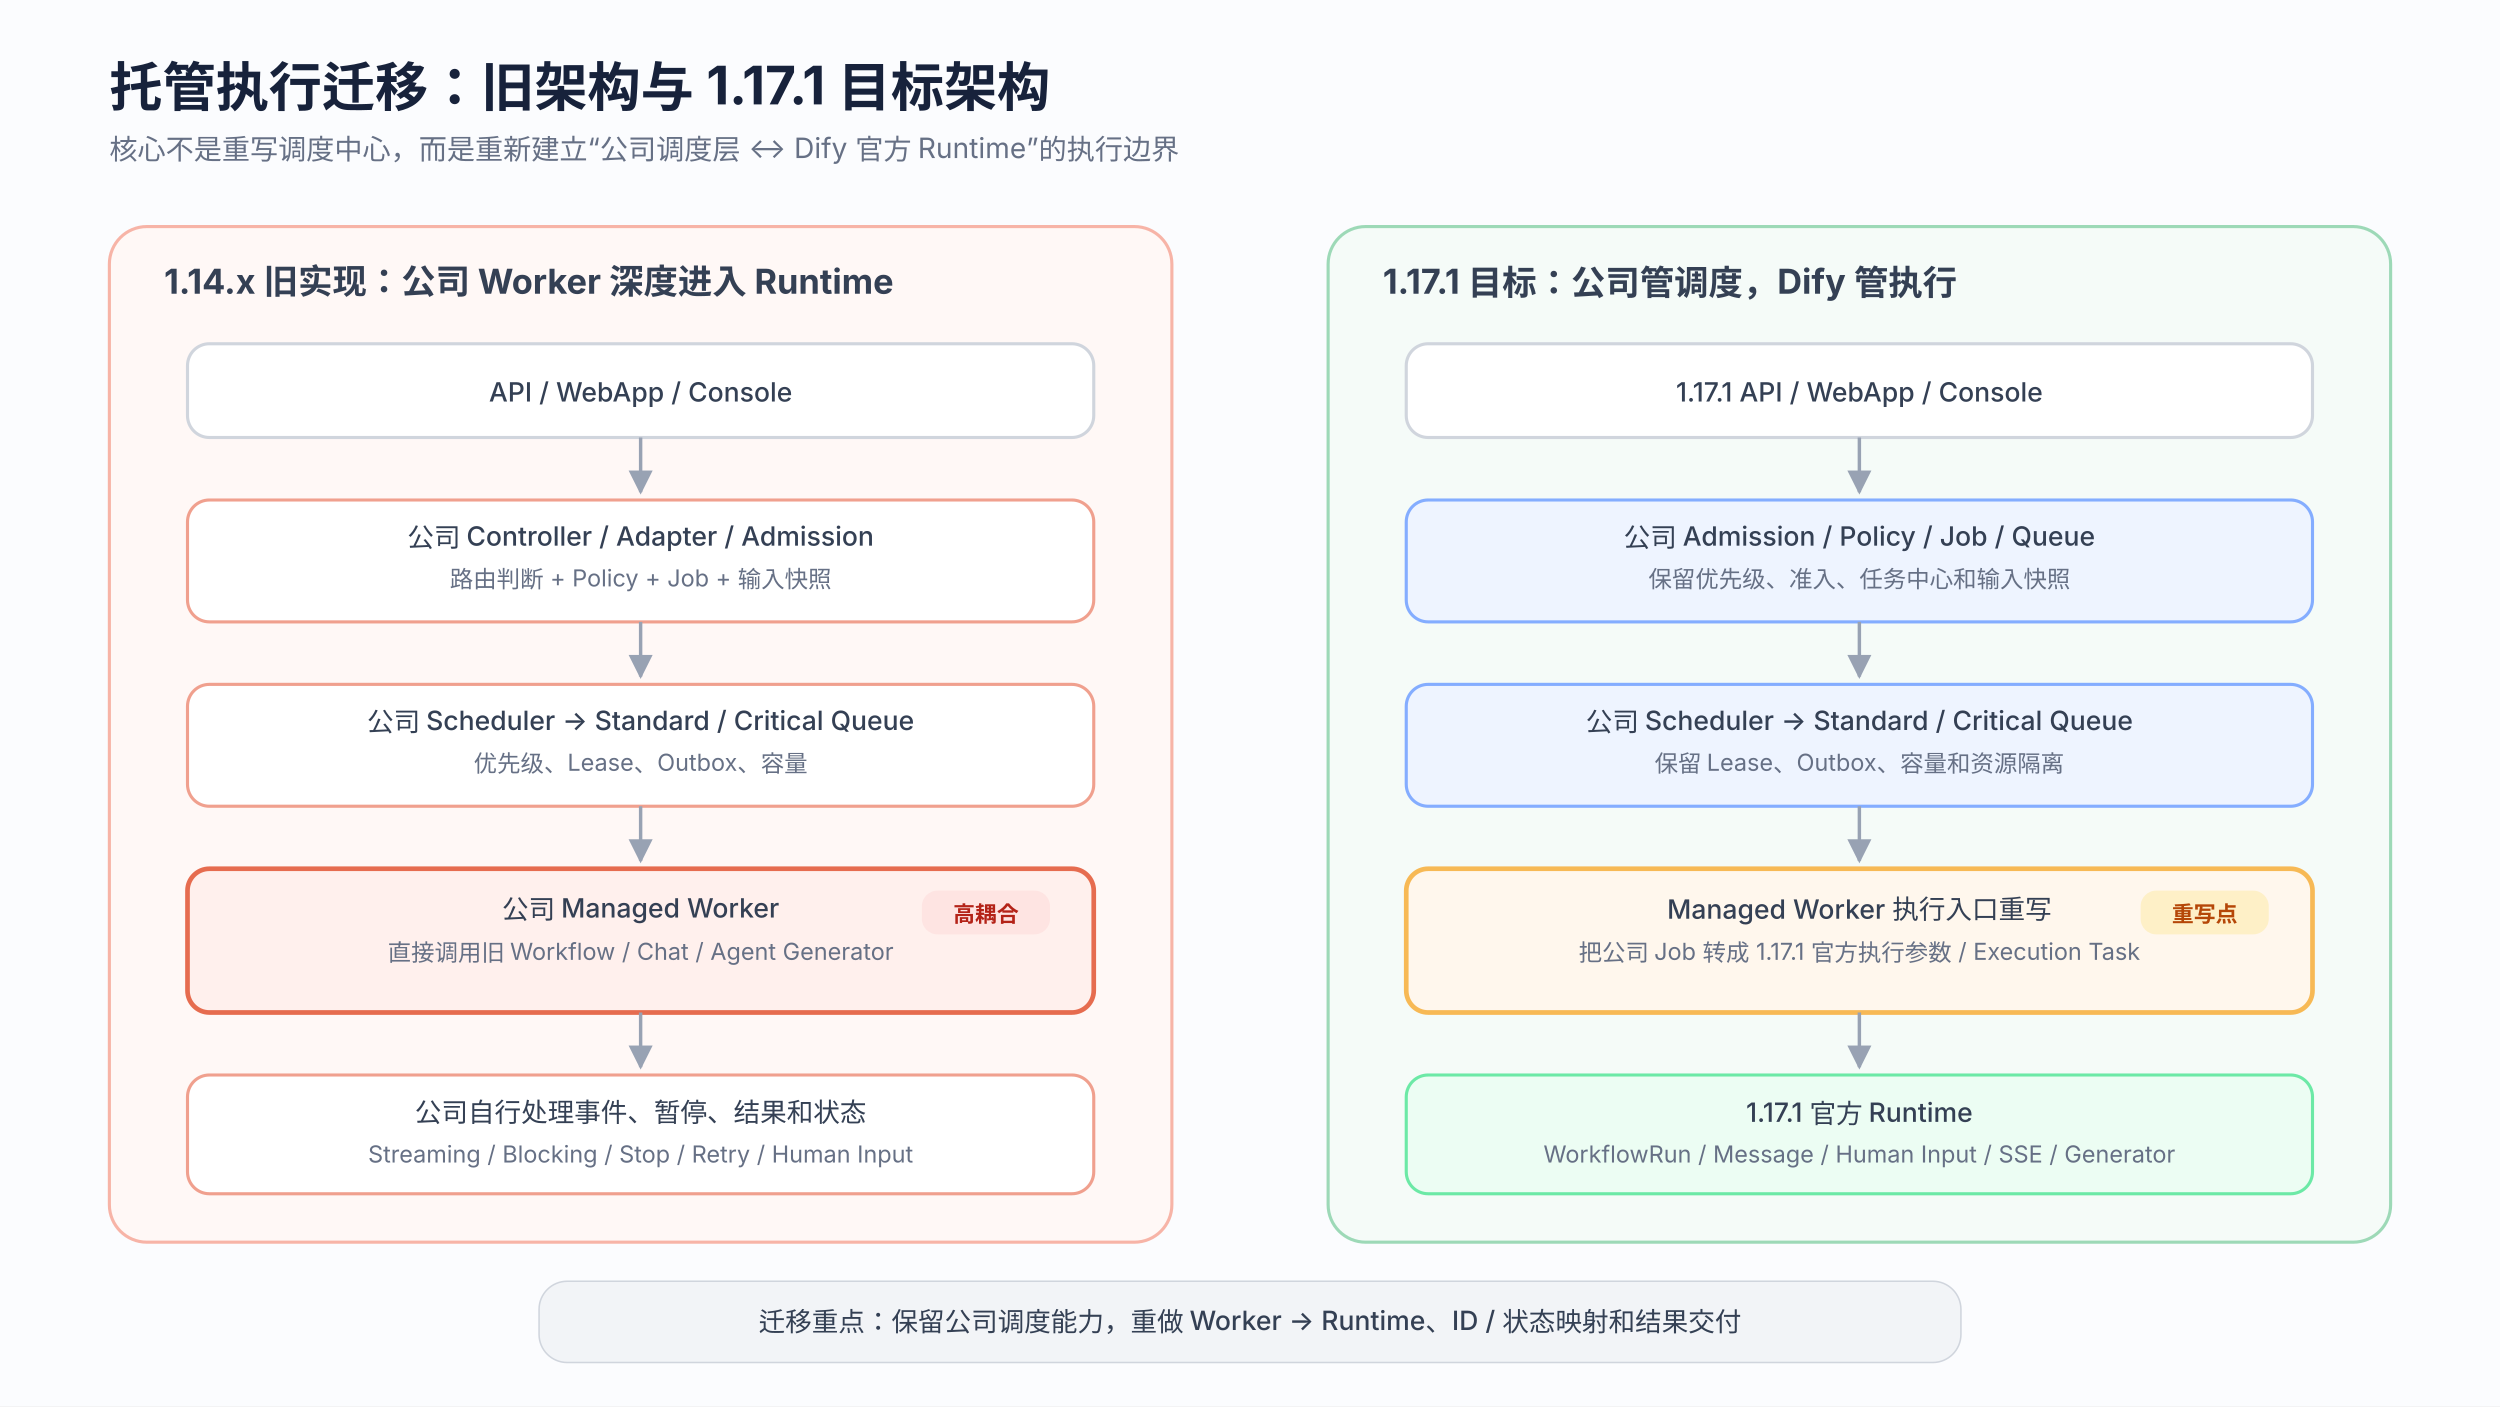
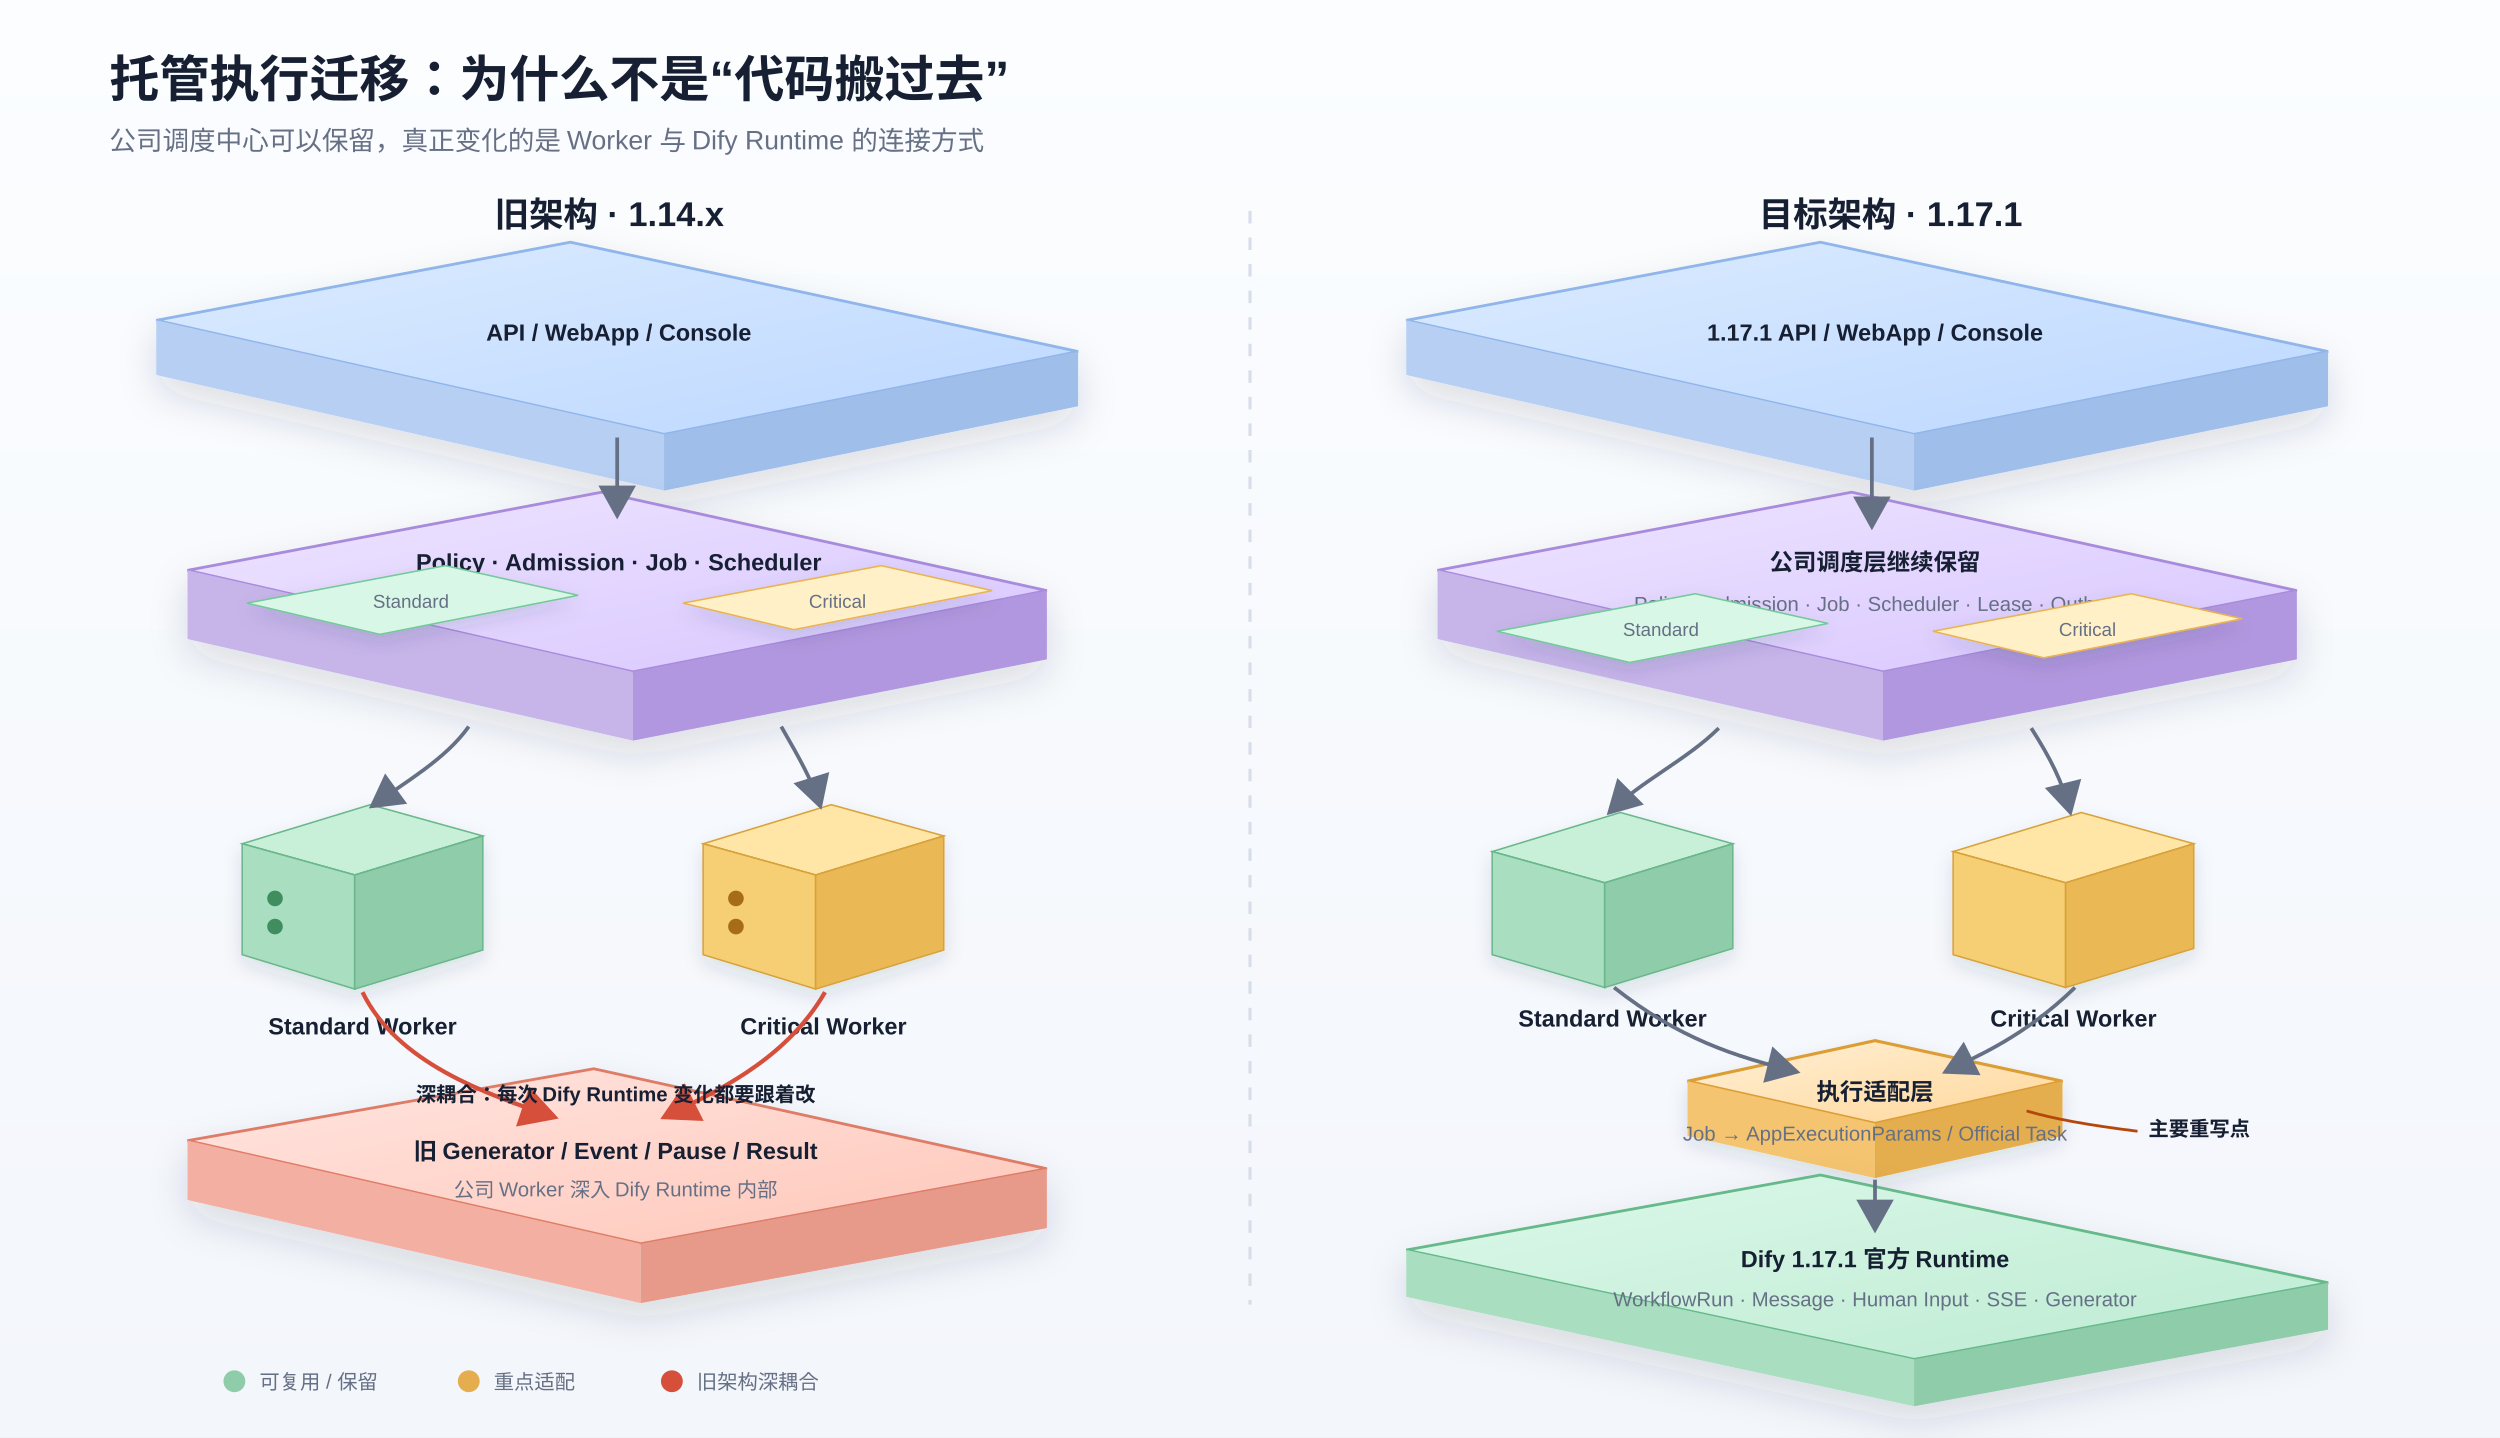
- <svg xmlns="http://www.w3.org/2000/svg" width="1600" height="900" viewBox="0 0 1600 900">
+ <svg xmlns="http://www.w3.org/2000/svg" width="1600" height="920" viewBox="0 0 1600 920">
  <defs>
+     <linearGradient id="bg" x1="0" y1="0" x2="0" y2="1">
+       <stop offset="0" stop-color="#fbfdff" />
+       <stop offset="1" stop-color="#f3f6fb" />
+     </linearGradient>
+     <linearGradient id="blueTop" x1="0" y1="0" x2="1" y2="1">
+       <stop stop-color="#dcecff" />
+       <stop offset="1" stop-color="#bcd7ff" />
+     </linearGradient>
+     <linearGradient id="purpleTop" x1="0" y1="0" x2="1" y2="1">
+       <stop stop-color="#eee5ff" />
+       <stop offset="1" stop-color="#d8c6ff" />
+     </linearGradient>
+     <linearGradient id="greenTop" x1="0" y1="0" x2="1" y2="1">
+       <stop stop-color="#ddf8ea" />
+       <stop offset="1" stop-color="#bcebd2" />
+     </linearGradient>
+     <linearGradient id="orangeTop" x1="0" y1="0" x2="1" y2="1">
+       <stop stop-color="#fff0d6" />
+       <stop offset="1" stop-color="#ffd79a" />
+     </linearGradient>
+     <linearGradient id="redTop" x1="0" y1="0" x2="1" y2="1">
+       <stop stop-color="#ffe6e1" />
+       <stop offset="1" stop-color="#ffc6b8" />
+     </linearGradient>
+     <filter id="shadow" x="-30%" y="-30%" width="160%" height="180%">
+       <feDropShadow dx="0" dy="10" stdDeviation="12" flood-color="#24324a" flood-opacity=".14" />
+     </filter>
+     <filter id="soft" x="-30%" y="-30%" width="160%" height="160%">
+       <feDropShadow dx="0" dy="5" stdDeviation="6" flood-color="#24324a" flood-opacity=".12" />
+     </filter>
+     <marker id="arrow" markerWidth="10" markerHeight="10" refX="8" refY="5" orient="auto">
+       <path d="M0,0 L9,5 L0,10 z" fill="#667085" />
+     </marker>
+     <marker id="arrowRed" markerWidth="10" markerHeight="10" refX="8" refY="5" orient="auto">
+       <path d="M0,0 L9,5 L0,10 z" fill="#d64f3b" />
+     </marker>
    <style>
-       .title{font:700 34px -apple-system,BlinkMacSystemFont,"Segoe UI","PingFang SC","Microsoft YaHei",sans-serif;fill:#17223b}
-       .sub{font:400 18px -apple-system,BlinkMacSystemFont,"Segoe UI","PingFang SC","Microsoft YaHei",sans-serif;fill:#667085}
-       .h{font:700 22px -apple-system,BlinkMacSystemFont,"Segoe UI","PingFang SC","Microsoft YaHei",sans-serif;fill:#344054}
-       .t{font:500 17px -apple-system,BlinkMacSystemFont,"Segoe UI","PingFang SC","Microsoft YaHei",sans-serif;fill:#344054}
-       .s{font:400 15px -apple-system,BlinkMacSystemFont,"Segoe UI","PingFang SC","Microsoft YaHei",sans-serif;fill:#667085}
-       .badge{font:700 14px -apple-system,BlinkMacSystemFont,"Segoe UI","PingFang SC","Microsoft YaHei",sans-serif}
-       .arrow{stroke:#98a2b3;stroke-width:2.2;fill:none;marker-end:url(#arrow)}
-     </style>
-     <marker id="arrow" viewBox="0 0 10 10" refX="9" refY="5" markerWidth="7" markerHeight="7" orient="auto-start-reverse">
-       <path d="M0 0 L10 5 L0 10 z" fill="#98a2b3" />
-     </marker>
+     text{font-family:-apple-system,BlinkMacSystemFont,"Segoe UI","PingFang SC","Microsoft YaHei",Arial,sans-serif;fill:#172033}
+     .title{font-size:32px;font-weight:700}.sub{font-size:17px;fill:#667085}
+     .panel{font-size:22px;font-weight:700}.name{font-size:15px;font-weight:700}.small{font-size:13px;fill:#667085}
+     .tiny{font-size:12px;fill:#667085}.tag{font-size:13px;font-weight:700}
+     .line{stroke:#667085;stroke-width:2.4;fill:none;marker-end:url(#arrow)}
+     .lineRed{stroke:#d64f3b;stroke-width:2.7;fill:none;marker-end:url(#arrowRed)}
+   </style>
  </defs>
-   <rect width="1600" height="900" fill="#fbfcfe" />
-   <text x="70" y="68" class="title">托管执行迁移：旧架构与 1.17.1 目标架构</text>
-   <text x="70" y="102" class="sub">核心不是重写调度中心，而是重新建立“公司调度层 ↔ Dify 官方 Runtime”的执行边界</text>
-   <rect x="70" y="145" rx="24" width="680" height="650" fill="#fff8f6" stroke="#f7b4a7" stroke-width="2" />
-   <text x="105" y="188" class="h">1.14.x 旧实现：公司 Worker 深度进入 Runtime</text>
-   <rect x="120" y="220" rx="14" width="580" height="60" fill="#fff" stroke="#d0d5dd" stroke-width="2" />
-   <text x="410" y="257" text-anchor="middle" class="t">API / WebApp / Console</text>
-   <path d="M410 280 L410 315" class="arrow" />
-   <rect x="120" y="320" rx="14" width="580" height="78" fill="#fff" stroke="#f0a08e" stroke-width="2" />
-   <text x="410" y="350" text-anchor="middle" class="t">公司 Controller / Adapter / Admission</text>
-   <text x="410" y="376" text-anchor="middle" class="s">路由判断 + Policy + Job + 输入快照</text>
-   <path d="M410 398 L410 433" class="arrow" />
-   <rect x="120" y="438" rx="14" width="580" height="78" fill="#fff" stroke="#f0a08e" stroke-width="2" />
-   <text x="410" y="468" text-anchor="middle" class="t">公司 Scheduler → Standard / Critical Queue</text>
-   <text x="410" y="494" text-anchor="middle" class="s">优先级、Lease、Outbox、容量</text>
-   <path d="M410 516 L410 551" class="arrow" />
-   <rect x="120" y="556" rx="14" width="580" height="92" fill="#fff0ed" stroke="#e66c4f" stroke-width="3" />
-   <text x="410" y="588" text-anchor="middle" class="t">公司 Managed Worker</text>
-   <text x="410" y="615" text-anchor="middle" class="s">直接调用旧 Workflow / Chat / Agent Generator</text>
-   <rect x="590" y="570" rx="10" width="82" height="28" fill="#fee4e2" />
-   <text x="631" y="590" text-anchor="middle" class="badge" fill="#b42318">高耦合</text>
-   <path d="M410 648 L410 683" class="arrow" />
-   <rect x="120" y="688" rx="14" width="580" height="76" fill="#fff" stroke="#f0a08e" stroke-width="2" />
-   <text x="410" y="718" text-anchor="middle" class="t">公司自行处理事件、暂停、结果和状态</text>
-   <text x="410" y="744" text-anchor="middle" class="s">Streaming / Blocking / Stop / Retry / Human Input</text>
-   <rect x="850" y="145" rx="24" width="680" height="650" fill="#f5fbf8" stroke="#9dd9b7" stroke-width="2" />
-   <text x="885" y="188" class="h">1.17.1 目标：公司管调度，Dify 管执行</text>
-   <rect x="900" y="220" rx="14" width="580" height="60" fill="#fff" stroke="#d0d5dd" stroke-width="2" />
-   <text x="1190" y="257" text-anchor="middle" class="t">1.17.1 API / WebApp / Console</text>
-   <path d="M1190 280 L1190 315" class="arrow" />
-   <rect x="900" y="320" rx="14" width="580" height="78" fill="#eef4ff" stroke="#84adff" stroke-width="2" />
-   <text x="1190" y="350" text-anchor="middle" class="t">公司 Admission / Policy / Job / Queue</text>
-   <text x="1190" y="376" text-anchor="middle" class="s">保留优先级、准入、任务中心和输入快照</text>
-   <path d="M1190 398 L1190 433" class="arrow" />
-   <rect x="900" y="438" rx="14" width="580" height="78" fill="#eef4ff" stroke="#84adff" stroke-width="2" />
-   <text x="1190" y="468" text-anchor="middle" class="t">公司 Scheduler → Standard / Critical Queue</text>
-   <text x="1190" y="494" text-anchor="middle" class="s">保留 Lease、Outbox、容量和资源隔离</text>
-   <path d="M1190 516 L1190 551" class="arrow" />
-   <rect x="900" y="556" rx="14" width="580" height="92" fill="#fff7ed" stroke="#f7b955" stroke-width="3" />
-   <text x="1190" y="588" text-anchor="middle" class="t">Managed Worker 执行入口重写</text>
-   <text x="1190" y="615" text-anchor="middle" class="s">把公司 Job 转成 1.17.1 官方执行参数 / Execution Task</text>
-   <rect x="1370" y="570" rx="10" width="82" height="28" fill="#fef0c7" />
-   <text x="1411" y="590" text-anchor="middle" class="badge" fill="#b54708">重写点</text>
-   <path d="M1190 648 L1190 683" class="arrow" />
-   <rect x="900" y="688" rx="14" width="580" height="76" fill="#ecfdf3" stroke="#6ce9a6" stroke-width="2" />
-   <text x="1190" y="718" text-anchor="middle" class="t">1.17.1 官方 Runtime</text>
-   <text x="1190" y="744" text-anchor="middle" class="s">WorkflowRun / Message / Human Input / SSE / Generator</text>
-   <rect x="345" y="820" rx="18" width="910" height="52" fill="#f2f4f7" stroke="#d0d5dd" />
-   <text x="800" y="852" text-anchor="middle" class="t">迁移重点：保留公司调度能力，重做 Worker → Runtime、ID / 状态映射和结果交付</text>
+   <rect width="1600" height="920" fill="url(#bg)" />
+   <text x="70" y="62" class="title">托管执行迁移：为什么不是“代码搬过去”</text>
+   <text x="70" y="96" class="sub">公司调度中心可以保留，真正变化的是 Worker 与 Dify Runtime 的连接方式</text>
+   <path d="M800 135 L800 835" stroke="#d8dee9" stroke-width="2" stroke-dasharray="8 9" />
+   <text x="390" y="145" text-anchor="middle" class="panel">旧架构 · 1.14.x</text>
+   <text x="1210" y="145" text-anchor="middle" class="panel">目标架构 · 1.17.1</text>
+   <g filter="url(#shadow)">
+     <polygon points="100,205 365,155 690,225 425,278" fill="url(#blueTop)" stroke="#8fb5eb" stroke-width="1.8" />
+     <polygon points="100,205 425,278 425,314 100,240" fill="#b6cff3" />
+     <polygon points="425,278 690,225 690,260 425,314" fill="#9fbee9" />
+   </g>
+   <text x="396" y="218" text-anchor="middle" class="name">API / WebApp / Console</text>
+   <g filter="url(#shadow)">
+     <polygon points="120,365 385,315 670,378 405,430" fill="url(#purpleTop)" stroke="#a88bdc" stroke-width="1.8" />
+     <polygon points="120,365 405,430 405,474 120,409" fill="#c7b5ea" />
+     <polygon points="405,430 670,378 670,422 405,474" fill="#b197df" />
+   </g>
+   <text x="396" y="365" text-anchor="middle" class="name">Policy · Admission · Job · Scheduler</text>
+   <g filter="url(#soft)">
+     <polygon points="158,386 285,362 370,381 243,406" fill="#d9f7e7" stroke="#73c99a" />
+     <polygon points="437,386 564,362 635,378 508,403" fill="#fff0c7" stroke="#e8b451" />
+   </g>
+   <text x="263" y="389" text-anchor="middle" class="tiny">Standard</text>
+   <text x="536" y="389" text-anchor="middle" class="tiny">Critical</text>
+   <g transform="translate(155 515)" filter="url(#soft)">
+     <polygon points="0,25 82,0 154,20 72,45" fill="#c8efd8" stroke="#69b78b" />
+     <polygon points="0,25 72,45 72,118 0,96" fill="#a9dfc0" stroke="#69b78b" />
+     <polygon points="72,45 154,20 154,93 72,118" fill="#8fcca9" stroke="#69b78b" />
+     <circle cx="21" cy="60" r="5" fill="#3f8e61" />
+     <circle cx="21" cy="78" r="5" fill="#3f8e61" />
+   </g>
+   <text x="232" y="662" text-anchor="middle" class="name">Standard Worker</text>
+   <g transform="translate(450 515)" filter="url(#soft)">
+     <polygon points="0,25 82,0 154,20 72,45" fill="#ffe6a7" stroke="#d7a23b" />
+     <polygon points="0,25 72,45 72,118 0,96" fill="#f6ce73" stroke="#d7a23b" />
+     <polygon points="72,45 154,20 154,93 72,118" fill="#eab954" stroke="#d7a23b" />
+     <circle cx="21" cy="60" r="5" fill="#a66d12" />
+     <circle cx="21" cy="78" r="5" fill="#a66d12" />
+   </g>
+   <text x="527" y="662" text-anchor="middle" class="name">Critical Worker</text>
+   <g filter="url(#shadow)">
+     <polygon points="120,730 380,684 670,748 410,796" fill="url(#redTop)" stroke="#de7b67" stroke-width="1.8" />
+     <polygon points="120,730 410,796 410,834 120,768" fill="#f3b0a2" />
+     <polygon points="410,796 670,748 670,786 410,834" fill="#e79a89" />
+   </g>
+   <text x="394" y="742" text-anchor="middle" class="name">旧 Generator / Event / Pause / Result</text>
+   <text x="394" y="766" text-anchor="middle" class="small">公司 Worker 深入 Dify Runtime 内部</text>
+   <path d="M395 280 C395 300 395 313 395 330" class="line" />
+   <path d="M300 465 C285 486 260 500 238 516" class="line" />
+   <path d="M500 465 C512 486 520 500 525 516" class="line" />
+   <path d="M232 635 C254 680 310 700 355 715" class="lineRed" />
+   <path d="M528 635 C502 680 455 700 425 715" class="lineRed" />
+   <text x="394" y="705" text-anchor="middle" class="tag" fill="#b42318">深耦合：每次 Dify Runtime 变化都要跟着改</text>
+   <g filter="url(#shadow)">
+     <polygon points="900,205 1165,155 1490,225 1225,278" fill="url(#blueTop)" stroke="#8fb5eb" stroke-width="1.8" />
+     <polygon points="900,205 1225,278 1225,314 900,240" fill="#b6cff3" />
+     <polygon points="1225,278 1490,225 1490,260 1225,314" fill="#9fbee9" />
+   </g>
+   <text x="1200" y="218" text-anchor="middle" class="name">1.17.1 API / WebApp / Console</text>
+   <g filter="url(#shadow)">
+     <polygon points="920,365 1185,315 1470,378 1205,430" fill="url(#purpleTop)" stroke="#a88bdc" stroke-width="1.8" />
+     <polygon points="920,365 1205,430 1205,474 920,409" fill="#c7b5ea" />
+     <polygon points="1205,430 1470,378 1470,422 1205,474" fill="#b197df" />
+   </g>
+   <text x="1200" y="365" text-anchor="middle" class="name">公司调度层继续保留</text>
+   <text x="1200" y="391" text-anchor="middle" class="small">Policy · Admission · Job · Scheduler · Lease · Outbox</text>
+   <g filter="url(#soft)">
+     <polygon points="958,404 1085,380 1170,399 1043,424" fill="#d9f7e7" stroke="#73c99a" />
+     <polygon points="1237,404 1364,380 1435,396 1308,421" fill="#fff0c7" stroke="#e8b451" />
+   </g>
+   <text x="1063" y="407" text-anchor="middle" class="tiny">Standard</text>
+   <text x="1336" y="407" text-anchor="middle" class="tiny">Critical</text>
+   <g transform="translate(955 520)" filter="url(#soft)">
+     <polygon points="0,25 82,0 154,20 72,45" fill="#c8efd8" stroke="#69b78b" />
+     <polygon points="0,25 72,45 72,112 0,91" fill="#a9dfc0" stroke="#69b78b" />
+     <polygon points="72,45 154,20 154,87 72,112" fill="#8fcca9" stroke="#69b78b" />
+   </g>
+   <g transform="translate(1250 520)" filter="url(#soft)">
+     <polygon points="0,25 82,0 154,20 72,45" fill="#ffe6a7" stroke="#d7a23b" />
+     <polygon points="0,25 72,45 72,112 0,91" fill="#f6ce73" stroke="#d7a23b" />
+     <polygon points="72,45 154,20 154,87 72,112" fill="#eab954" stroke="#d7a23b" />
+   </g>
+   <text x="1032" y="657" text-anchor="middle" class="name">Standard Worker</text>
+   <text x="1327" y="657" text-anchor="middle" class="name">Critical Worker</text>
+   <g filter="url(#soft)">
+     <polygon points="1080,692 1200,666 1320,692 1200,719" fill="url(#orangeTop)" stroke="#dd9d36" stroke-width="2" />
+     <polygon points="1080,692 1200,719 1200,754 1080,727" fill="#f4c46f" />
+     <polygon points="1200,719 1320,692 1320,727 1200,754" fill="#e4ad4d" />
+   </g>
+   <text x="1200" y="704" text-anchor="middle" class="name">执行适配层</text>
+   <text x="1200" y="730" text-anchor="middle" class="small">Job → AppExecutionParams / Official Task</text>
+   <g filter="url(#shadow)">
+     <polygon points="900,800 1165,752 1490,821 1225,870" fill="url(#greenTop)" stroke="#65b98a" stroke-width="1.8" />
+     <polygon points="900,800 1225,870 1225,900 900,830" fill="#a9dfc0" />
+     <polygon points="1225,870 1490,821 1490,851 1225,900" fill="#8fcca9" />
+   </g>
+   <text x="1200" y="811" text-anchor="middle" class="name">Dify 1.17.1 官方 Runtime</text>
+   <text x="1200" y="836" text-anchor="middle" class="small">WorkflowRun · Message · Human Input · SSE · Generator</text>
+   <path d="M1198 280 C1198 305 1198 322 1198 337" class="line" />
+   <path d="M1100 466 C1080 486 1050 500 1030 520" class="line" />
+   <path d="M1300 466 C1312 485 1320 500 1325 520" class="line" />
+   <path d="M1033 632 C1075 665 1110 676 1150 686" class="line" />
+   <path d="M1328 632 C1295 664 1265 676 1245 686" class="line" />
+   <path d="M1200 755 L1200 787" class="line" />
+   <text x="1375" y="727" class="tag" fill="#b54708">主要重写点</text>
+   <path d="M1368 724 C1336 720 1314 716 1297 711" stroke="#b54708" stroke-width="1.8" fill="none" />
+   <circle cx="150" cy="884" r="7" fill="#8fcca9" />
+   <text x="166" y="889" class="small">可复用 / 保留</text>
+   <circle cx="300" cy="884" r="7" fill="#e4ad4d" />
+   <text x="316" y="889" class="small">重点适配</text>
+   <circle cx="430" cy="884" r="7" fill="#d64f3b" />
+   <text x="446" y="889" class="small">旧架构深耦合</text>
</svg>
